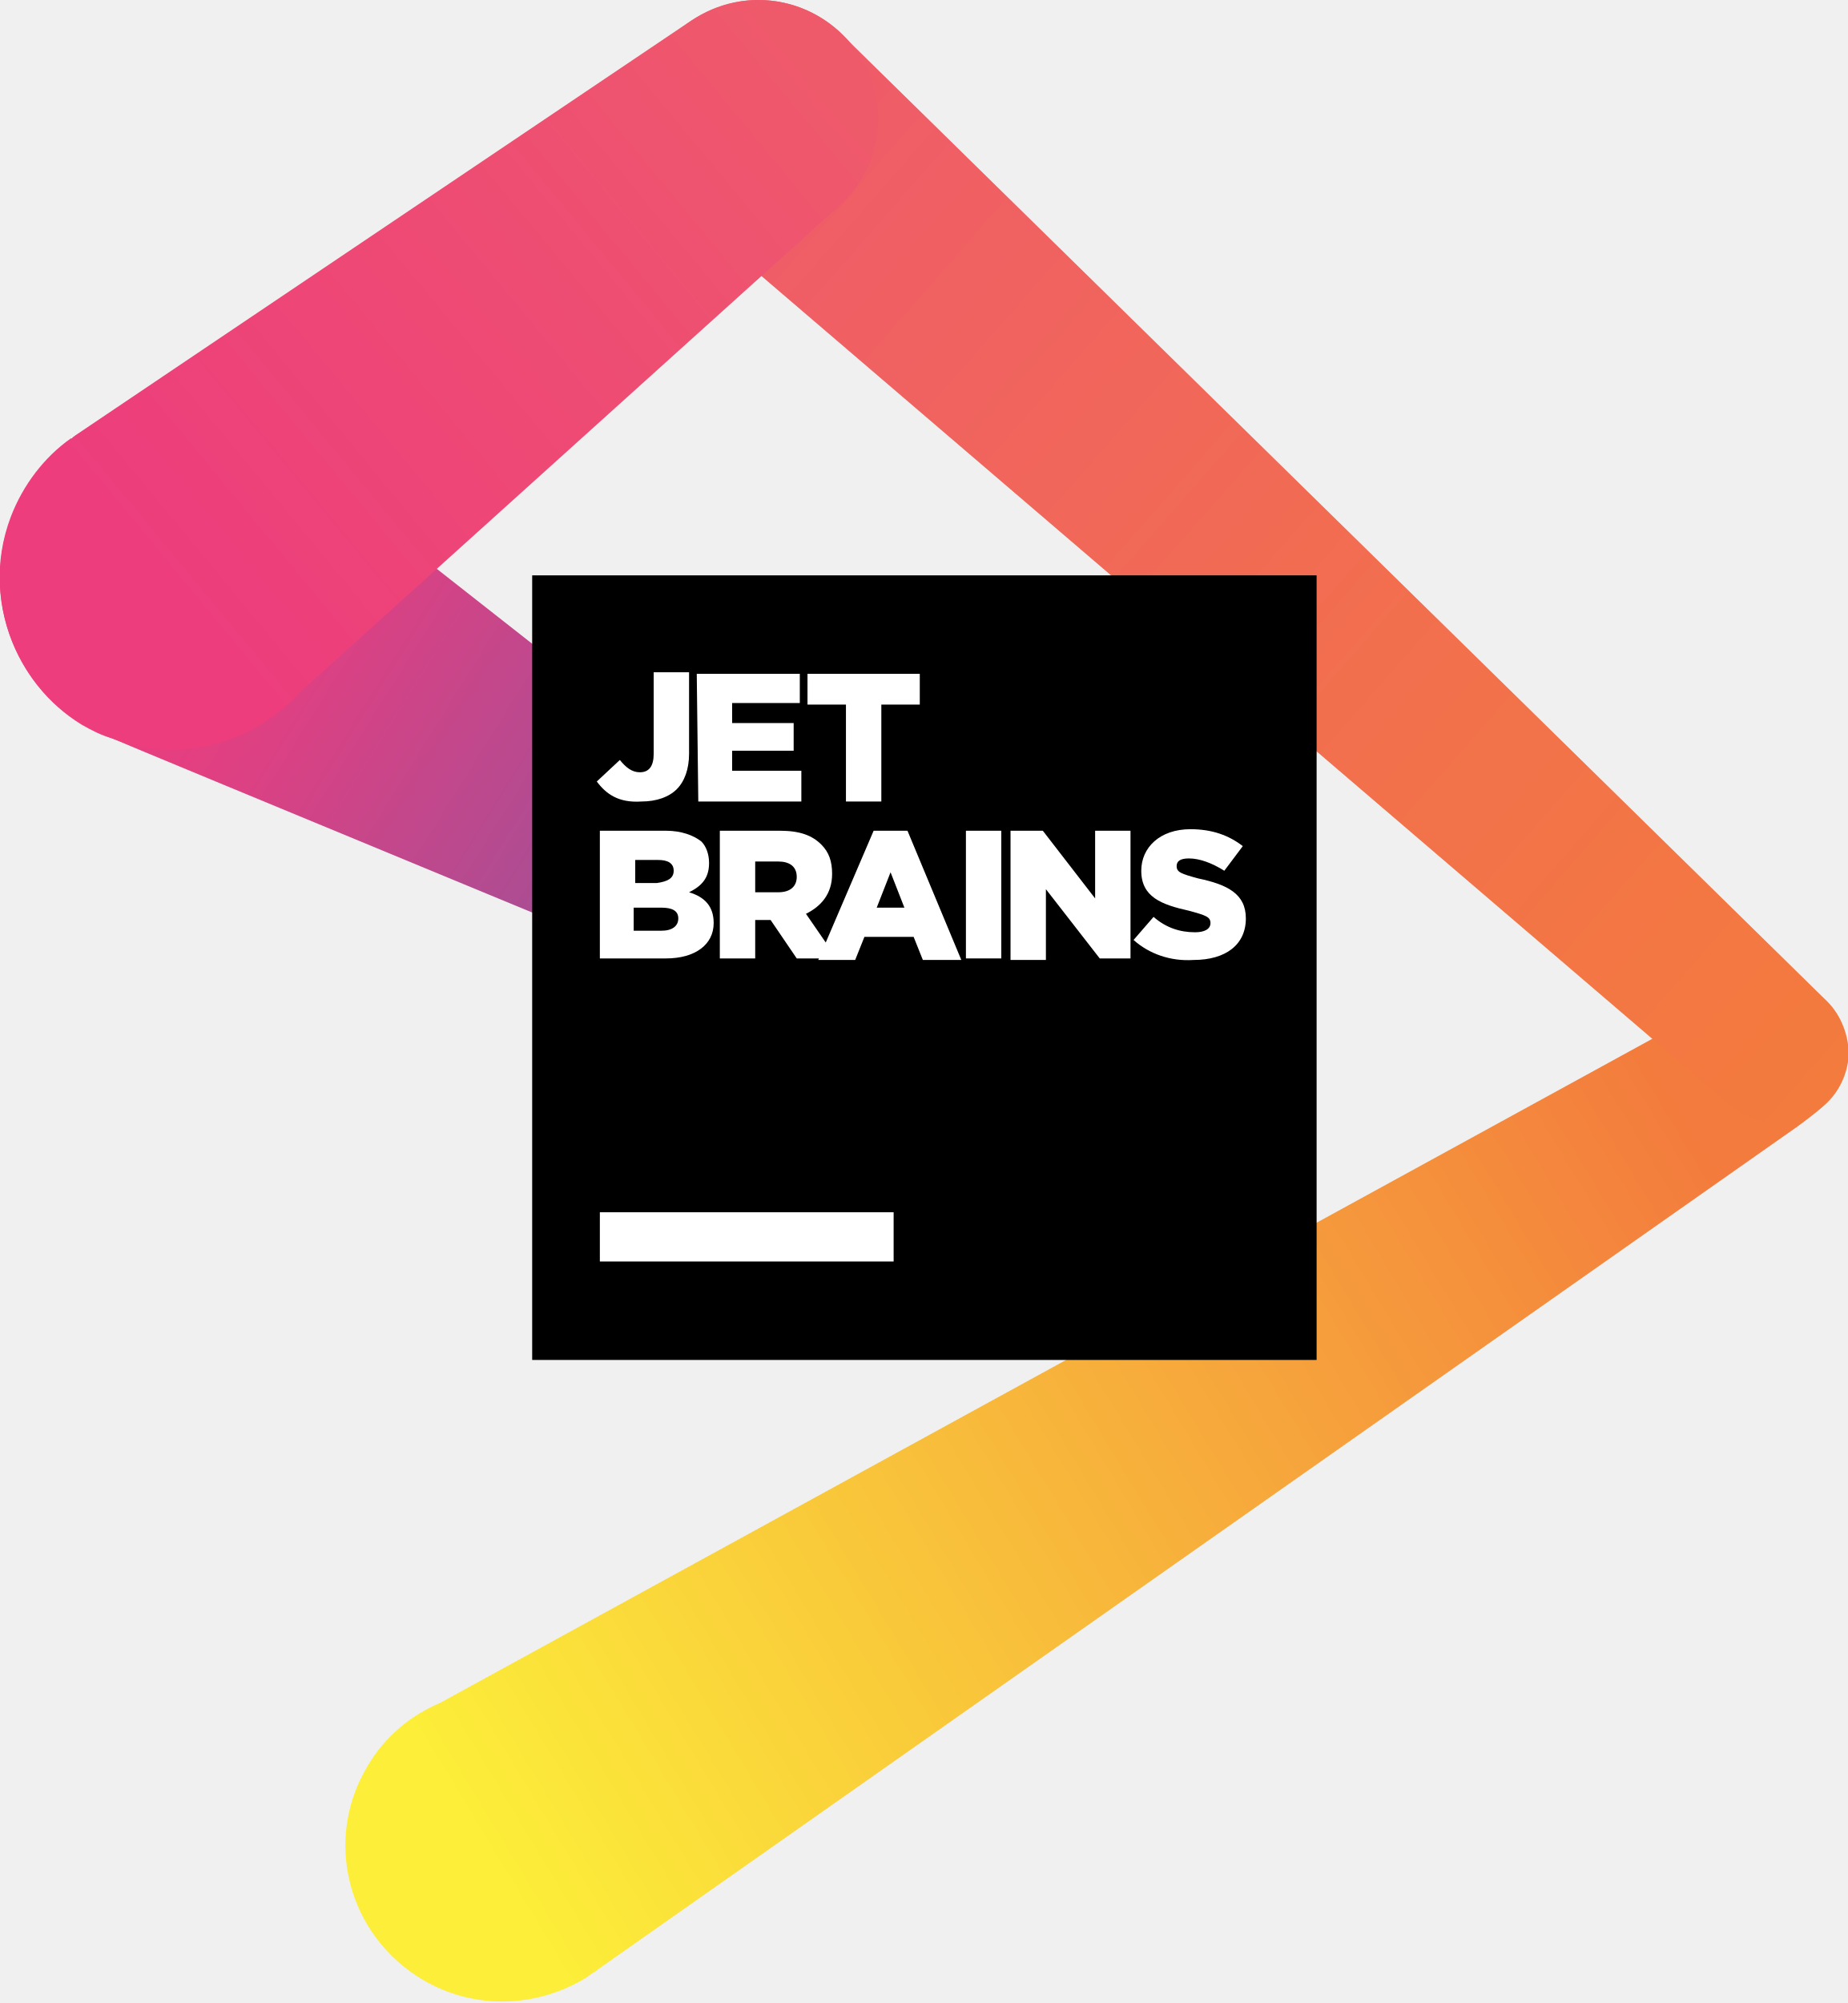
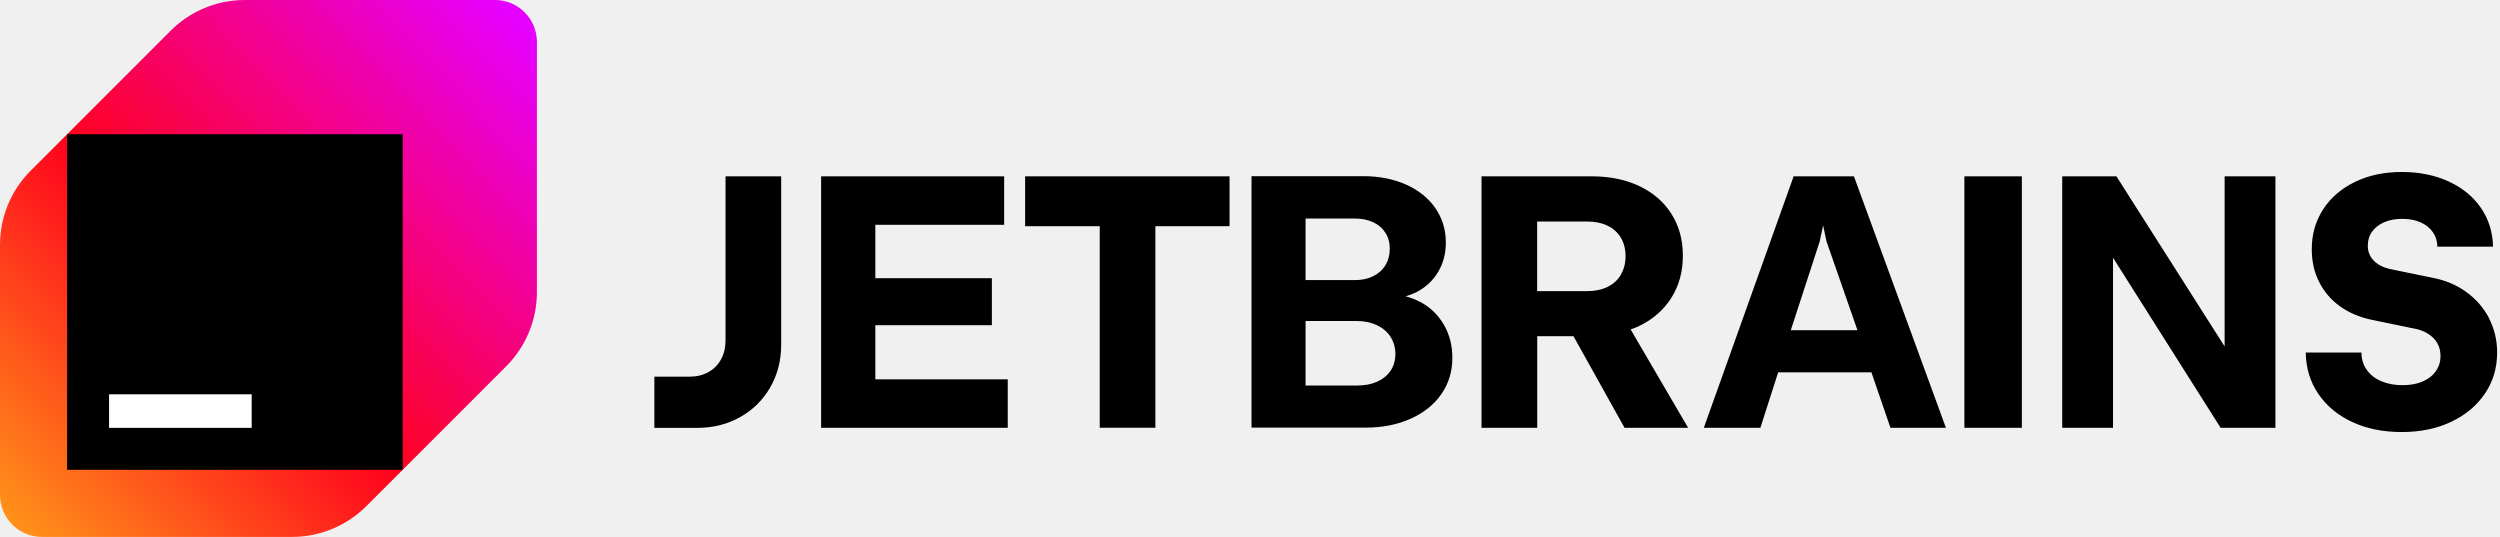
- <svg xmlns="http://www.w3.org/2000/svg" version="1.1" id="Layer_1" x="0px" y="0px" width="120.1px" height="130.2px" viewBox="0 0 120.1 130.2" style="enable-background:new 0 0 120.1 130.2;" xml:space="preserve">
-   <g>
-     <linearGradient id="XMLID_2_" gradientUnits="userSpaceOnUse" x1="31.841" y1="120.558" x2="110.24" y2="73.24">
-       <stop offset="0" style="stop-color:#FCEE39" />
-       <stop offset="1" style="stop-color:#F37B3D" />
+ <svg xmlns="http://www.w3.org/2000/svg" width="298" height="64" fill="none" viewBox="0 0 298 64">
+   <defs>
+     <linearGradient id="a" x1=".85" x2="62.62" y1="62.72" y2="1.81" gradientUnits="userSpaceOnUse">
+       <stop stop-color="#FF9419" />
+       <stop offset=".43" stop-color="#FF021D" />
+       <stop offset=".99" stop-color="#E600FF" />
    </linearGradient>
-     <path id="XMLID_3041_" style="fill:url(#XMLID_2_);" d="M118.6,71.8c0.9-0.8,1.4-1.9,1.5-3.2c0.1-2.6-1.8-4.7-4.4-4.9   c-1.2-0.1-2.4,0.4-3.3,1.1l0,0l-83.8,45.9c-1.9,0.8-3.6,2.2-4.7,4.1c-2.9,4.8-1.3,11,3.6,13.9c3.4,2,7.5,1.8,10.7-0.2l0,0l0,0   c0.2-0.2,0.5-0.3,0.7-0.5l78-54.8C117.3,72.9,118.4,72.1,118.6,71.8L118.6,71.8L118.6,71.8z" />
-     <linearGradient id="XMLID_3_" gradientUnits="userSpaceOnUse" x1="48.361" y1="6.908" x2="119.918" y2="69.555">
-       <stop offset="0" style="stop-color:#EF5A6B" />
-       <stop offset="0.57" style="stop-color:#F26F4E" />
-       <stop offset="1" style="stop-color:#F37B3D" />
-     </linearGradient>
-     <path id="XMLID_3049_" style="fill:url(#XMLID_3_);" d="M118.8,65.1L118.8,65.1L55,2.5C53.6,1,51.6,0,49.3,0   c-4.3,0-7.7,3.5-7.7,7.7v0c0,2.1,0.8,3.9,2.1,5.3l0,0l0,0c0.4,0.4,0.8,0.7,1.2,1l67.4,57.7l0,0c0.8,0.7,1.8,1.2,3,1.3   c2.6,0.1,4.7-1.8,4.9-4.4C120.2,67.3,119.7,66,118.8,65.1z" />
-     <linearGradient id="XMLID_4_" gradientUnits="userSpaceOnUse" x1="52.947" y1="63.641" x2="10.538" y2="37.156">
-       <stop offset="0" style="stop-color:#7C59A4" />
-       <stop offset="0.385" style="stop-color:#AF4C92" />
-       <stop offset="0.765" style="stop-color:#DC4183" />
-       <stop offset="0.957" style="stop-color:#ED3D7D" />
-     </linearGradient>
-     <path id="XMLID_3042_" style="fill:url(#XMLID_4_);" d="M57.1,59.5C57,59.5,17.7,28.5,16.9,28l0,0l0,0c-0.6-0.3-1.2-0.6-1.8-0.9   c-5.8-2.2-12.2,0.8-14.4,6.6c-1.9,5.1,0.2,10.7,4.6,13.4l0,0l0,0C6,47.5,6.6,47.8,7.3,48c0.4,0.2,45.4,18.8,45.4,18.8l0,0   c1.8,0.8,3.9,0.3,5.1-1.2C59.3,63.7,59,61,57.1,59.5z" />
-     <linearGradient id="XMLID_5_" gradientUnits="userSpaceOnUse" x1="52.174" y1="3.702" x2="10.771" y2="37.897">
-       <stop offset="0" style="stop-color:#EF5A6B" />
-       <stop offset="0.364" style="stop-color:#EE4E72" />
-       <stop offset="1" style="stop-color:#ED3D7D" />
-     </linearGradient>
-     <path id="XMLID_3057_" style="fill:url(#XMLID_5_);" d="M49.3,0c-1.7,0-3.3,0.6-4.6,1.5L4.9,28.3c-0.1,0.1-0.2,0.1-0.2,0.2l-0.1,0   l0,0c-1.7,1.2-3.1,3-3.9,5.1C-1.5,39.4,1.5,45.9,7.3,48c3.6,1.4,7.5,0.7,10.4-1.4l0,0l0,0c0.7-0.5,1.3-1,1.8-1.6l34.6-31.2l0,0   c1.8-1.4,3-3.6,3-6.1v0C57.1,3.5,53.6,0,49.3,0z" />
-     <g id="XMLID_3008_">
-       <rect id="XMLID_3033_" x="34.6" y="37.4" style="fill:#000000;" width="51" height="51" />
-       <rect id="XMLID_3032_" x="39" y="78.8" style="fill:#FFFFFF;" width="19.1" height="3.2" />
-       <g id="XMLID_3009_">
-         <path id="XMLID_3030_" style="fill:#FFFFFF;" d="M38.8,50.8l1.5-1.4c0.4,0.5,0.8,0.8,1.3,0.8c0.6,0,0.9-0.4,0.9-1.2l0-5.3l2.3,0     l0,5.3c0,1-0.3,1.8-0.8,2.3c-0.5,0.5-1.3,0.8-2.3,0.8C40.2,52.2,39.4,51.6,38.8,50.8z" />
-         <path id="XMLID_3028_" style="fill:#FFFFFF;" d="M45.3,43.8l6.7,0v1.9l-4.4,0V47l4,0l0,1.8l-4,0l0,1.3l4.5,0l0,2l-6.7,0     L45.3,43.8z" />
-         <path id="XMLID_3026_" style="fill:#FFFFFF;" d="M55,45.8l-2.5,0l0-2l7.3,0l0,2l-2.5,0l0,6.3l-2.3,0L55,45.8z" />
-         <path id="XMLID_3022_" style="fill:#FFFFFF;" d="M39,54l4.3,0c1,0,1.8,0.3,2.3,0.7c0.3,0.3,0.5,0.8,0.5,1.4v0     c0,1-0.5,1.5-1.3,1.9c1,0.3,1.6,0.9,1.6,2v0c0,1.4-1.2,2.3-3.1,2.3l-4.3,0L39,54z M43.8,56.6c0-0.5-0.4-0.7-1-0.7l-1.5,0l0,1.5     l1.4,0C43.4,57.3,43.8,57.1,43.8,56.6L43.8,56.6z M43,59l-1.8,0l0,1.5H43c0.7,0,1.1-0.3,1.1-0.8v0C44.1,59.2,43.7,59,43,59z" />
-         <path id="XMLID_3019_" style="fill:#FFFFFF;" d="M46.8,54l3.9,0c1.3,0,2.1,0.3,2.7,0.9c0.5,0.5,0.7,1.1,0.7,1.9v0     c0,1.3-0.7,2.1-1.7,2.6l2,2.9l-2.6,0l-1.7-2.5h-1l0,2.5l-2.3,0L46.8,54z M50.6,58c0.8,0,1.2-0.4,1.2-1v0c0-0.7-0.5-1-1.2-1     l-1.5,0v2H50.6z" />
-         <path id="XMLID_3016_" style="fill:#FFFFFF;" d="M56.8,54l2.2,0l3.5,8.4l-2.5,0l-0.6-1.5l-3.2,0l-0.6,1.5l-2.4,0L56.8,54z      M58.8,59l-0.9-2.3L57,59L58.8,59z" />
-         <path id="XMLID_3014_" style="fill:#FFFFFF;" d="M62.8,54l2.3,0l0,8.3l-2.3,0L62.8,54z" />
-         <path id="XMLID_3012_" style="fill:#FFFFFF;" d="M65.7,54l2.1,0l3.4,4.4l0-4.4l2.3,0l0,8.3l-2,0L68,57.8l0,4.6l-2.3,0L65.7,54z" />
-         <path id="XMLID_3010_" style="fill:#FFFFFF;" d="M73.7,61.1l1.3-1.5c0.8,0.7,1.7,1,2.7,1c0.6,0,1-0.2,1-0.6v0     c0-0.4-0.3-0.5-1.4-0.8c-1.8-0.4-3.1-0.9-3.1-2.6v0c0-1.5,1.2-2.7,3.2-2.7c1.4,0,2.5,0.4,3.4,1.1l-1.2,1.6     c-0.8-0.5-1.6-0.8-2.3-0.8c-0.6,0-0.8,0.2-0.8,0.5v0c0,0.4,0.3,0.5,1.4,0.8c1.9,0.4,3.1,1,3.1,2.6v0c0,1.7-1.3,2.7-3.4,2.7     C76.1,62.5,74.7,62,73.7,61.1z" />
-       </g>
-     </g>
-   </g>
+   </defs>
+   <path fill="#000" d="M86.484 40.586c0 .846-.179 1.593-.538 2.251-.358.657-.856 1.165-1.514 1.524-.657.358-1.394.538-2.241.538H78v6.104h5.079c1.912 0 3.625-.428 5.148-1.285 1.524-.856 2.719-2.042 3.585-3.545.866-1.504 1.304-3.197 1.304-5.089V21.018h-6.632v19.568Zm17.856-1.822h13.891v-5.606H104.34v-6.363h15.355v-5.776H97.877v29.974h22.246v-5.776H104.34v-6.453Zm17.865-11.8h8.882v24.019h6.633V26.963h8.842v-5.945h-24.367v5.955l.01-.01Zm47.022 9.002c-.517-.279-1.085-.488-1.673-.647.449-.13.877-.289 1.275-.488 1.096-.568 1.962-1.364 2.579-2.39.618-1.026.936-2.201.936-3.535 0-1.524-.418-2.888-1.244-4.093-.827-1.195-1.992-2.131-3.486-2.808-1.494-.667-3.206-1.006-5.118-1.006h-13.315v29.974h13.574c2.011 0 3.804-.348 5.387-1.056 1.573-.707 2.798-1.683 3.675-2.948.866-1.255 1.304-2.689 1.304-4.302 0-1.484-.338-2.808-1.026-3.983-.687-1.175-1.633-2.081-2.858-2.728l-.01.01Zm-13.603-9.918h5.886c.816 0 1.533.149 2.161.438.627.289 1.115.707 1.464 1.255.348.538.527 1.175.527 1.902 0 .727-.179 1.414-.527 1.982-.349.568-.837.996-1.464 1.304-.628.309-1.345.458-2.161.458h-5.886v-7.349.01Zm10.138 18.134c-.378.568-.916 1.006-1.603 1.315-.697.309-1.484.458-2.39.458h-6.145v-7.688h6.145c.886 0 1.673.169 2.37.498.687.329 1.235.787 1.613 1.384.378.598.578 1.275.578 2.041 0 .767-.19 1.424-.568 1.992Zm29.596-5.308c1.663-.797 2.947-1.922 3.864-3.366.916-1.444 1.374-3.117 1.374-5.029 0-1.912-.448-3.525-1.344-4.959-.897-1.434-2.171-2.539-3.814-3.326-1.644-.787-3.546-1.175-5.717-1.175h-13.124v29.974h6.642V40.078h4.322l6.084 10.914h7.578l-6.851-11.721c.339-.119.677-.249.996-.398h-.01Zm-2.151-6.124c-.369.627-.896 1.115-1.583 1.444-.688.339-1.494.508-2.42.508h-5.975v-8.295h5.975c.926 0 1.732.169 2.42.498.687.329 1.214.817 1.583 1.434.368.617.558 1.354.558 2.191 0 .837-.19 1.573-.558 2.201v.02Zm20.594-11.731-10.706 29.974h6.742l2.121-6.612h11.114l2.27 6.612h6.612L220.99 21.018h-7.189Zm-.339 18.343 3.445-10.576.409-1.922.408 1.922 3.685 10.576h-7.947Zm20.693 11.631h6.851V21.018h-6.851v29.974Zm31.02-9.699-12.896-20.275h-6.463v29.974h6.055V30.717l12.826 20.275h6.533V21.018h-6.055v20.275Zm31.528-3.356c-.647-1.245-1.564-2.29-2.729-3.137-1.165-.846-2.509-1.404-4.023-1.693l-5.098-1.046c-.797-.189-1.434-.518-1.902-.996-.469-.478-.708-1.075-.708-1.782 0-.647.17-1.205.518-1.683.339-.478.827-.846 1.444-1.115.618-.269 1.335-.398 2.151-.398.817 0 1.554.139 2.181.418.627.279 1.115.667 1.464 1.175s.528 1.075.528 1.723h6.642c-.04-1.743-.528-3.286-1.444-4.621-.916-1.344-2.201-2.39-3.834-3.147-1.633-.757-3.505-1.135-5.597-1.135-2.091 0-3.943.388-5.566 1.175-1.623.787-2.898 1.872-3.804 3.266-.906 1.394-1.364 2.978-1.364 4.76 0 1.444.288 2.748.876 3.904.587 1.165 1.414 2.131 2.479 2.898 1.076.767 2.311 1.304 3.725 1.603l5.397 1.115c.886.209 1.584.598 2.101 1.155.518.558.767 1.245.767 2.081 0 .667-.189 1.275-.567 1.802-.379.528-.907.936-1.584 1.225-.677.289-1.474.428-2.39.428-.916 0-1.782-.159-2.529-.478-.747-.319-1.325-.777-1.733-1.374-.418-.588-.617-1.275-.617-2.041h-6.642c.029 1.872.527 3.515 1.513 4.949.976 1.424 2.32 2.539 4.033 3.336 1.713.797 3.675 1.195 5.886 1.195 2.21 0 4.202-.408 5.915-1.225 1.723-.817 3.057-1.942 4.023-3.376.966-1.434 1.444-3.057 1.444-4.87 0-1.484-.329-2.848-.976-4.103l.02.01Z" />
+   <path fill="url(#a)" d="M20.34 3.66 3.66 20.34C1.32 22.68 0 25.86 0 29.18V59c0 2.76 2.24 5 5 5h29.82c3.32 0 6.49-1.32 8.84-3.66l16.68-16.68c2.34-2.34 3.66-5.52 3.66-8.84V5c0-2.76-2.24-5-5-5H29.18c-3.32 0-6.49 1.32-8.84 3.66Z" />
+   <path fill="#000" d="M48 16H8v40h40V16Z" />
+   <path fill="#fff" d="M30 47H13v4h17v-4Z" />
</svg>
